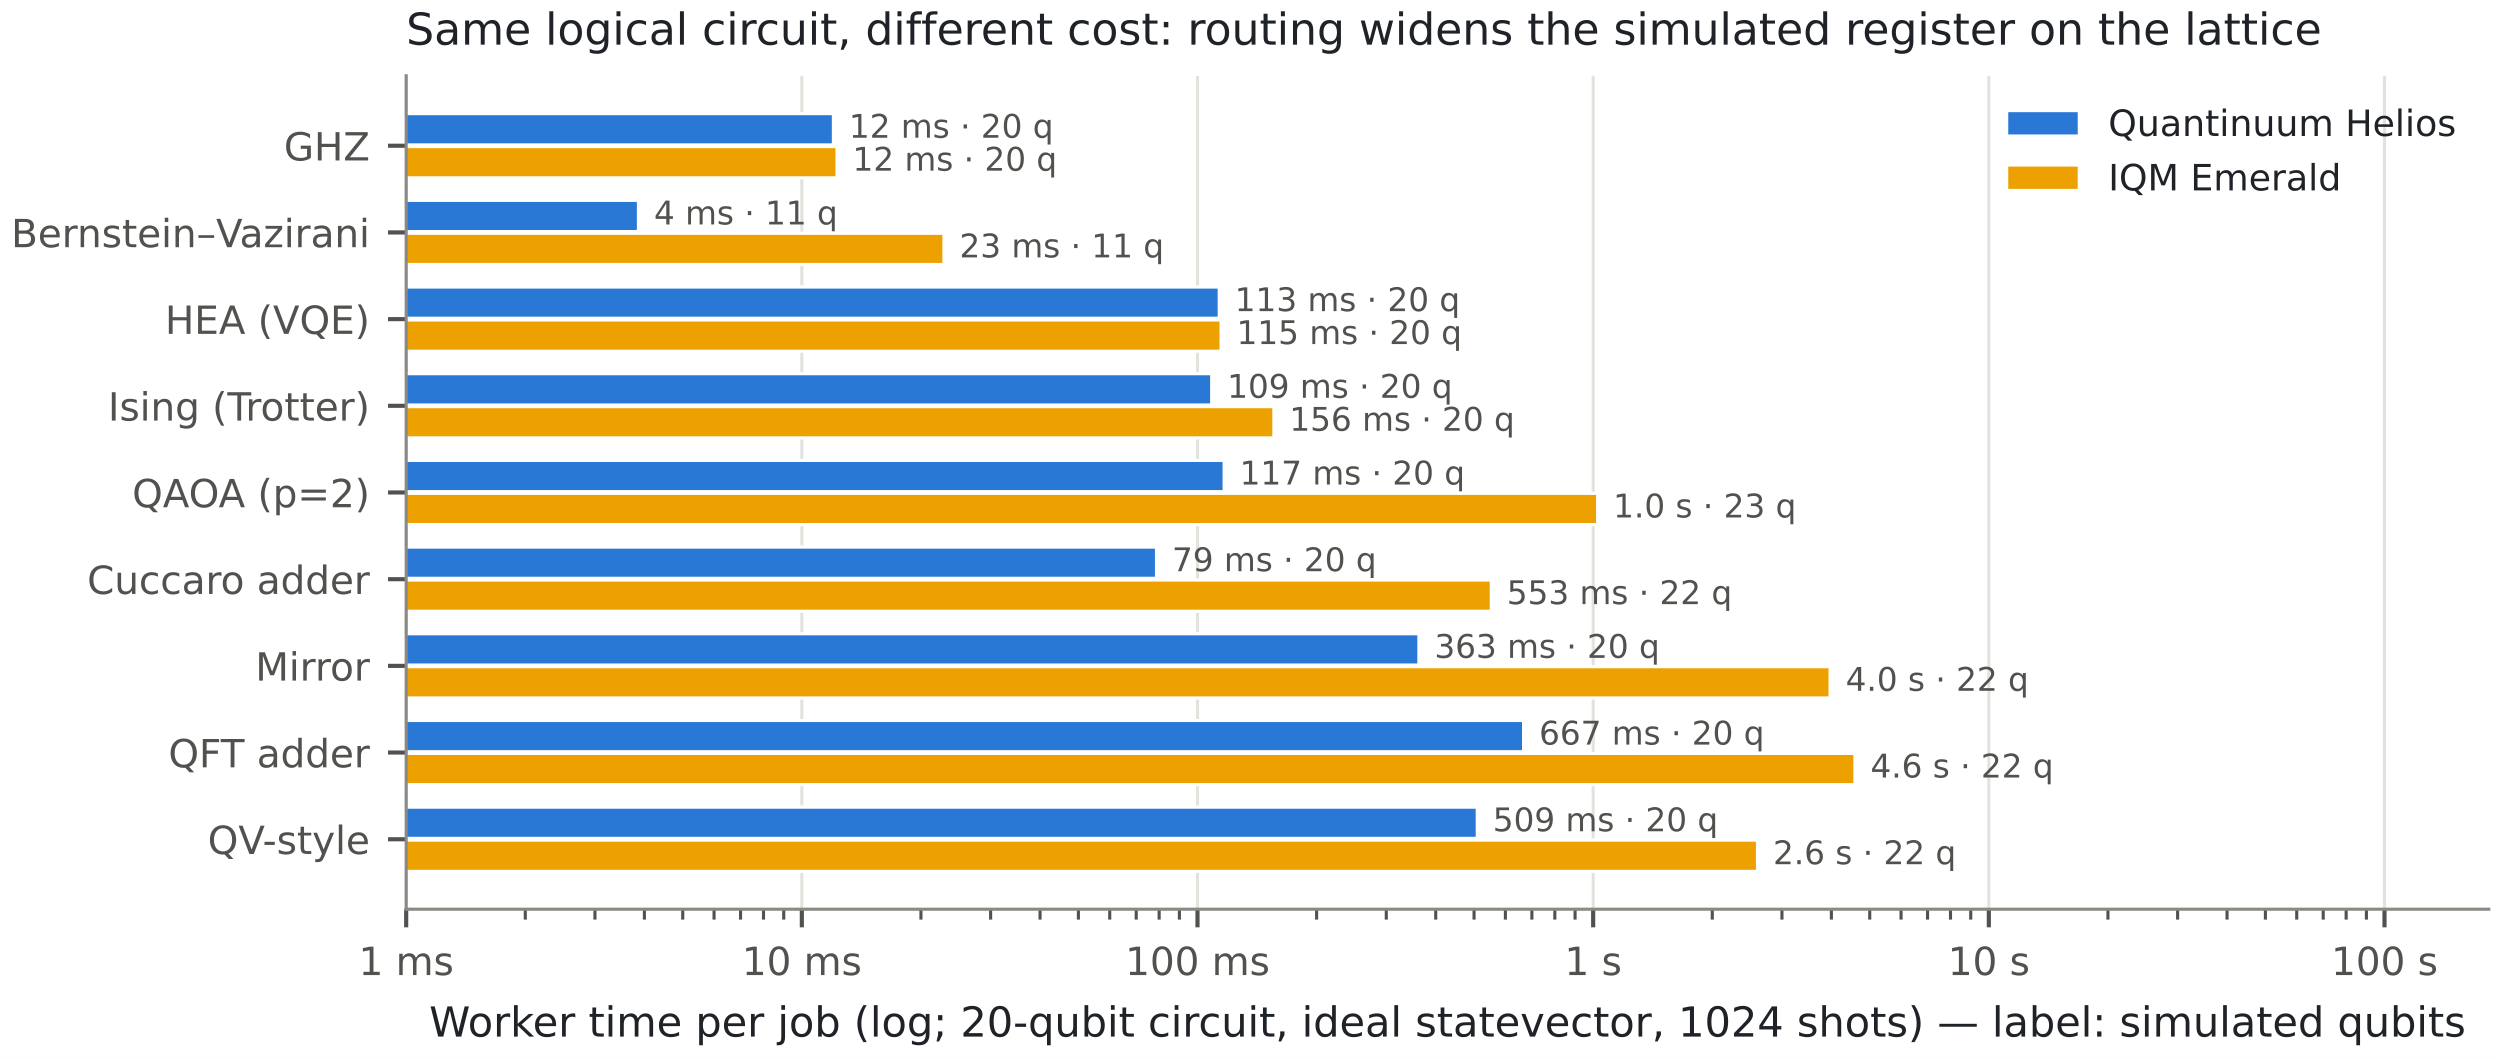
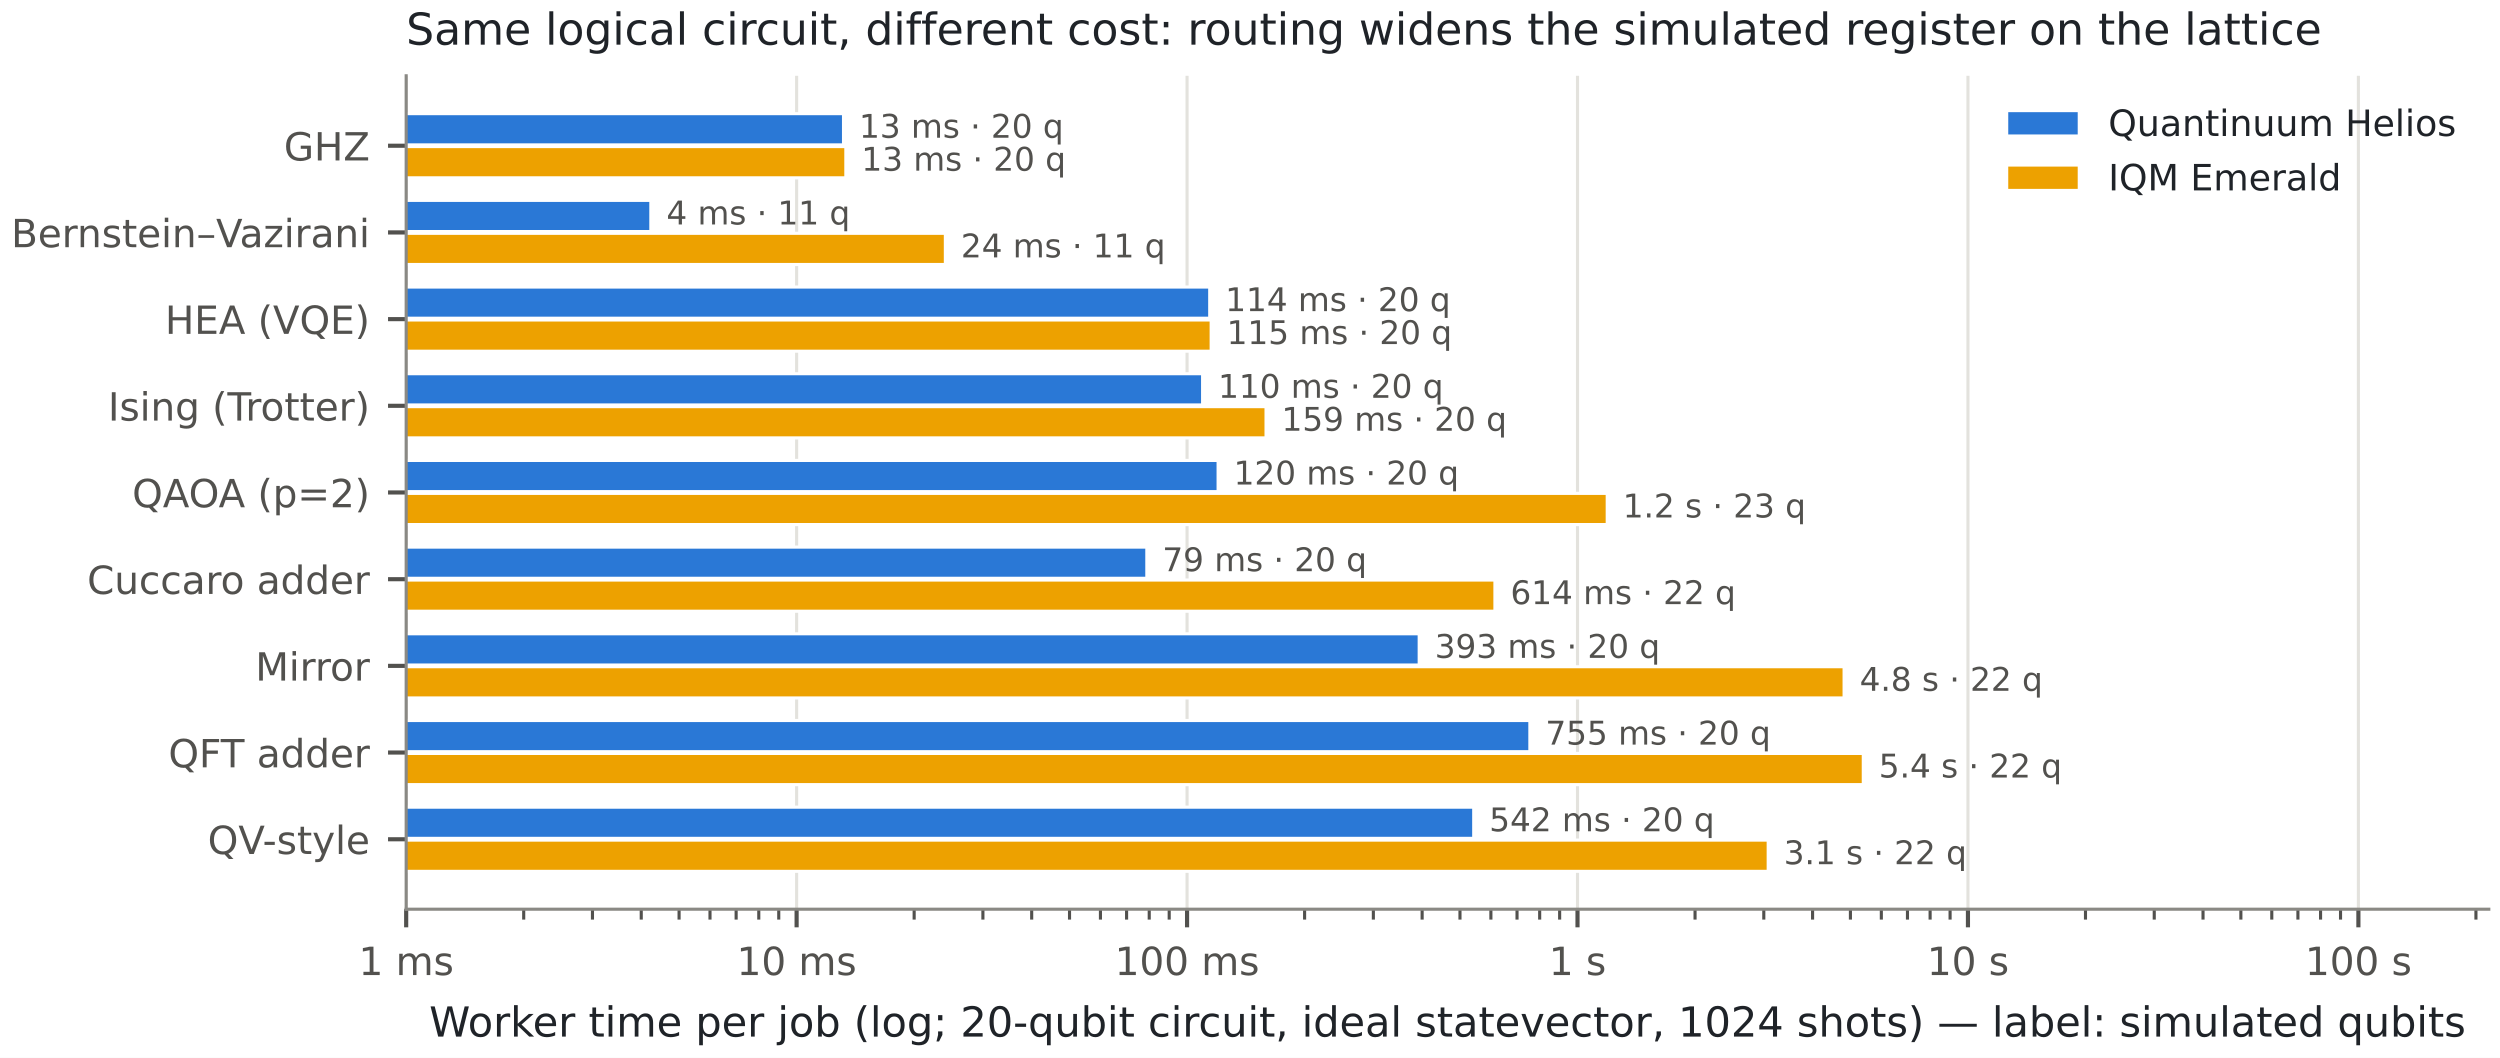
<svg xmlns="http://www.w3.org/2000/svg" xmlns:xlink="http://www.w3.org/1999/xlink" width="482.275pt" height="204.055pt" viewBox="0 0 482.275 204.055" version="1.1">
  <defs>
    <style type="text/css">*{stroke-linejoin: round; stroke-linecap: butt}</style>
  </defs>
  <g id="figure_1">
    <g id="patch_1">
      <path d="M 0 204.055  L 482.275 204.055  L 482.275 0  L 0 0  z " style="fill: #ffffff" />
    </g>
    <g id="axes_1">
      <g id="patch_2">
        <path d="M 78.355 175.395  L 480.115 175.395  L 480.115 14.619  L 78.355 14.619  z " style="fill: #ffffff" />
      </g>
      <g id="matplotlib.axis_1">
        <g id="xtick_1">
          <g id="line2d_1">
-             <path d="M 78.355 175.395  L 78.355 14.619  " clip-path="url(#pfda381f2ce)" style="fill: none; stroke: #e3e2dd; stroke-width: 0.6; stroke-linecap: round" />
+             <path d="M 78.355 175.395  L 78.355 14.619  " clip-path="url(#p499d22be76)" style="fill: none; stroke: #e3e2dd; stroke-width: 0.6; stroke-linecap: round" />
          </g>
          <g id="line2d_2">
            <defs>
-               <path id="m9a0a1dbe94" d="M 0 0  L 0 3.5  " style="stroke: #52514e; stroke-width: 0.8" />
+               <path id="mc4ede51c81" d="M 0 0  L 0 3.5  " style="stroke: #52514e; stroke-width: 0.8" />
            </defs>
            <g>
-               <use xlink:href="#m9a0a1dbe94" x="78.355" y="175.395" style="fill: #52514e; stroke: #52514e; stroke-width: 0.8" />
+               <use xlink:href="#mc4ede51c81" x="78.355" y="175.395" style="fill: #52514e; stroke: #52514e; stroke-width: 0.8" />
            </g>
          </g>
          <g id="text_1">
            <text style="font-size: 7.5px; font-family: 'DejaVu Sans'; text-anchor: middle; fill: #52514e" x="78.355" y="188.093" transform="rotate(-0 78.35453 188.0929)">1 ms</text>
          </g>
        </g>
        <g id="xtick_2">
          <g id="line2d_3">
-             <path d="M 154.682 175.395  L 154.682 14.619  " clip-path="url(#pfda381f2ce)" style="fill: none; stroke: #e3e2dd; stroke-width: 0.6; stroke-linecap: round" />
+             <path d="M 153.675 175.395  L 153.675 14.619  " clip-path="url(#p499d22be76)" style="fill: none; stroke: #e3e2dd; stroke-width: 0.6; stroke-linecap: round" />
          </g>
          <g id="line2d_4">
            <g>
-               <use xlink:href="#m9a0a1dbe94" x="154.682" y="175.395" style="fill: #52514e; stroke: #52514e; stroke-width: 0.8" />
+               <use xlink:href="#mc4ede51c81" x="153.675" y="175.395" style="fill: #52514e; stroke: #52514e; stroke-width: 0.8" />
            </g>
          </g>
          <g id="text_2">
-             <text style="font-size: 7.5px; font-family: 'DejaVu Sans'; text-anchor: middle; fill: #52514e" x="154.682" y="188.093" transform="rotate(-0 154.6825 188.0929)">10 ms</text>
+             <text style="font-size: 7.5px; font-family: 'DejaVu Sans'; text-anchor: middle; fill: #52514e" x="153.675" y="188.093" transform="rotate(-0 153.6753 188.0929)">10 ms</text>
          </g>
        </g>
        <g id="xtick_3">
          <g id="line2d_5">
-             <path d="M 231.01 175.395  L 231.01 14.619  " clip-path="url(#pfda381f2ce)" style="fill: none; stroke: #e3e2dd; stroke-width: 0.6; stroke-linecap: round" />
+             <path d="M 228.996 175.395  L 228.996 14.619  " clip-path="url(#p499d22be76)" style="fill: none; stroke: #e3e2dd; stroke-width: 0.6; stroke-linecap: round" />
          </g>
          <g id="line2d_6">
            <g>
-               <use xlink:href="#m9a0a1dbe94" x="231.01" y="175.395" style="fill: #52514e; stroke: #52514e; stroke-width: 0.8" />
+               <use xlink:href="#mc4ede51c81" x="228.996" y="175.395" style="fill: #52514e; stroke: #52514e; stroke-width: 0.8" />
            </g>
          </g>
          <g id="text_3">
-             <text style="font-size: 7.5px; font-family: 'DejaVu Sans'; text-anchor: middle; fill: #52514e" x="231.01" y="188.093" transform="rotate(-0 231.0104 188.0929)">100 ms</text>
+             <text style="font-size: 7.5px; font-family: 'DejaVu Sans'; text-anchor: middle; fill: #52514e" x="228.996" y="188.093" transform="rotate(-0 228.9961 188.0929)">100 ms</text>
          </g>
        </g>
        <g id="xtick_4">
          <g id="line2d_7">
-             <path d="M 307.338 175.395  L 307.338 14.619  " clip-path="url(#pfda381f2ce)" style="fill: none; stroke: #e3e2dd; stroke-width: 0.6; stroke-linecap: round" />
+             <path d="M 304.317 175.395  L 304.317 14.619  " clip-path="url(#p499d22be76)" style="fill: none; stroke: #e3e2dd; stroke-width: 0.6; stroke-linecap: round" />
          </g>
          <g id="line2d_8">
            <g>
-               <use xlink:href="#m9a0a1dbe94" x="307.338" y="175.395" style="fill: #52514e; stroke: #52514e; stroke-width: 0.8" />
+               <use xlink:href="#mc4ede51c81" x="304.317" y="175.395" style="fill: #52514e; stroke: #52514e; stroke-width: 0.8" />
            </g>
          </g>
          <g id="text_4">
-             <text style="font-size: 7.5px; font-family: 'DejaVu Sans'; text-anchor: middle; fill: #52514e" x="307.338" y="188.093" transform="rotate(-0 307.3384 188.0929)">1 s</text>
+             <text style="font-size: 7.5px; font-family: 'DejaVu Sans'; text-anchor: middle; fill: #52514e" x="304.317" y="188.093" transform="rotate(-0 304.3169 188.0929)">1 s</text>
          </g>
        </g>
        <g id="xtick_5">
          <g id="line2d_9">
-             <path d="M 383.666 175.395  L 383.666 14.619  " clip-path="url(#pfda381f2ce)" style="fill: none; stroke: #e3e2dd; stroke-width: 0.6; stroke-linecap: round" />
+             <path d="M 379.638 175.395  L 379.638 14.619  " clip-path="url(#p499d22be76)" style="fill: none; stroke: #e3e2dd; stroke-width: 0.6; stroke-linecap: round" />
          </g>
          <g id="line2d_10">
            <g>
-               <use xlink:href="#m9a0a1dbe94" x="383.666" y="175.395" style="fill: #52514e; stroke: #52514e; stroke-width: 0.8" />
+               <use xlink:href="#mc4ede51c81" x="379.638" y="175.395" style="fill: #52514e; stroke: #52514e; stroke-width: 0.8" />
            </g>
          </g>
          <g id="text_5">
-             <text style="font-size: 7.5px; font-family: 'DejaVu Sans'; text-anchor: middle; fill: #52514e" x="383.666" y="188.093" transform="rotate(-0 383.6663 188.0929)">10 s</text>
+             <text style="font-size: 7.5px; font-family: 'DejaVu Sans'; text-anchor: middle; fill: #52514e" x="379.638" y="188.093" transform="rotate(-0 379.6376 188.0929)">10 s</text>
          </g>
        </g>
        <g id="xtick_6">
          <g id="line2d_11">
-             <path d="M 459.994 175.395  L 459.994 14.619  " clip-path="url(#pfda381f2ce)" style="fill: none; stroke: #e3e2dd; stroke-width: 0.6; stroke-linecap: round" />
+             <path d="M 454.958 175.395  L 454.958 14.619  " clip-path="url(#p499d22be76)" style="fill: none; stroke: #e3e2dd; stroke-width: 0.6; stroke-linecap: round" />
          </g>
          <g id="line2d_12">
            <g>
-               <use xlink:href="#m9a0a1dbe94" x="459.994" y="175.395" style="fill: #52514e; stroke: #52514e; stroke-width: 0.8" />
+               <use xlink:href="#mc4ede51c81" x="454.958" y="175.395" style="fill: #52514e; stroke: #52514e; stroke-width: 0.8" />
            </g>
          </g>
          <g id="text_6">
-             <text style="font-size: 7.5px; font-family: 'DejaVu Sans'; text-anchor: middle; fill: #52514e" x="459.994" y="188.093" transform="rotate(-0 459.9943 188.0929)">100 s</text>
+             <text style="font-size: 7.5px; font-family: 'DejaVu Sans'; text-anchor: middle; fill: #52514e" x="454.958" y="188.093" transform="rotate(-0 454.9584 188.0929)">100 s</text>
          </g>
        </g>
        <g id="xtick_7">
          <g id="line2d_13">
            <defs>
-               <path id="m897e275e4a" d="M 0 0  L 0 2  " style="stroke: #52514e; stroke-width: 0.6" />
+               <path id="m6c7f37ac41" d="M 0 0  L 0 2  " style="stroke: #52514e; stroke-width: 0.6" />
            </defs>
            <g>
-               <use xlink:href="#m897e275e4a" x="101.332" y="175.395" style="fill: #52514e; stroke: #52514e; stroke-width: 0.6" />
+               <use xlink:href="#m6c7f37ac41" x="101.028" y="175.395" style="fill: #52514e; stroke: #52514e; stroke-width: 0.6" />
            </g>
          </g>
        </g>
        <g id="xtick_8">
          <g id="line2d_14">
            <g>
-               <use xlink:href="#m897e275e4a" x="114.772" y="175.395" style="fill: #52514e; stroke: #52514e; stroke-width: 0.6" />
+               <use xlink:href="#m6c7f37ac41" x="114.292" y="175.395" style="fill: #52514e; stroke: #52514e; stroke-width: 0.6" />
            </g>
          </g>
        </g>
        <g id="xtick_9">
          <g id="line2d_15">
            <g>
-               <use xlink:href="#m897e275e4a" x="124.309" y="175.395" style="fill: #52514e; stroke: #52514e; stroke-width: 0.6" />
+               <use xlink:href="#m6c7f37ac41" x="123.702" y="175.395" style="fill: #52514e; stroke: #52514e; stroke-width: 0.6" />
            </g>
          </g>
        </g>
        <g id="xtick_10">
          <g id="line2d_16">
            <g>
-               <use xlink:href="#m897e275e4a" x="131.705" y="175.395" style="fill: #52514e; stroke: #52514e; stroke-width: 0.6" />
+               <use xlink:href="#m6c7f37ac41" x="131.001" y="175.395" style="fill: #52514e; stroke: #52514e; stroke-width: 0.6" />
            </g>
          </g>
        </g>
        <g id="xtick_11">
          <g id="line2d_17">
            <g>
-               <use xlink:href="#m897e275e4a" x="137.749" y="175.395" style="fill: #52514e; stroke: #52514e; stroke-width: 0.6" />
+               <use xlink:href="#m6c7f37ac41" x="136.965" y="175.395" style="fill: #52514e; stroke: #52514e; stroke-width: 0.6" />
            </g>
          </g>
        </g>
        <g id="xtick_12">
          <g id="line2d_18">
            <g>
-               <use xlink:href="#m897e275e4a" x="142.859" y="175.395" style="fill: #52514e; stroke: #52514e; stroke-width: 0.6" />
+               <use xlink:href="#m6c7f37ac41" x="142.008" y="175.395" style="fill: #52514e; stroke: #52514e; stroke-width: 0.6" />
            </g>
          </g>
        </g>
        <g id="xtick_13">
          <g id="line2d_19">
            <g>
-               <use xlink:href="#m897e275e4a" x="147.286" y="175.395" style="fill: #52514e; stroke: #52514e; stroke-width: 0.6" />
+               <use xlink:href="#m6c7f37ac41" x="146.376" y="175.395" style="fill: #52514e; stroke: #52514e; stroke-width: 0.6" />
            </g>
          </g>
        </g>
        <g id="xtick_14">
          <g id="line2d_20">
            <g>
-               <use xlink:href="#m897e275e4a" x="151.19" y="175.395" style="fill: #52514e; stroke: #52514e; stroke-width: 0.6" />
+               <use xlink:href="#m6c7f37ac41" x="150.229" y="175.395" style="fill: #52514e; stroke: #52514e; stroke-width: 0.6" />
            </g>
          </g>
        </g>
        <g id="xtick_15">
          <g id="line2d_21">
            <g>
-               <use xlink:href="#m897e275e4a" x="177.659" y="175.395" style="fill: #52514e; stroke: #52514e; stroke-width: 0.6" />
+               <use xlink:href="#m6c7f37ac41" x="176.349" y="175.395" style="fill: #52514e; stroke: #52514e; stroke-width: 0.6" />
            </g>
          </g>
        </g>
        <g id="xtick_16">
          <g id="line2d_22">
            <g>
-               <use xlink:href="#m897e275e4a" x="191.1" y="175.395" style="fill: #52514e; stroke: #52514e; stroke-width: 0.6" />
+               <use xlink:href="#m6c7f37ac41" x="189.612" y="175.395" style="fill: #52514e; stroke: #52514e; stroke-width: 0.6" />
            </g>
          </g>
        </g>
        <g id="xtick_17">
          <g id="line2d_23">
            <g>
-               <use xlink:href="#m897e275e4a" x="200.636" y="175.395" style="fill: #52514e; stroke: #52514e; stroke-width: 0.6" />
+               <use xlink:href="#m6c7f37ac41" x="199.023" y="175.395" style="fill: #52514e; stroke: #52514e; stroke-width: 0.6" />
            </g>
          </g>
        </g>
        <g id="xtick_18">
          <g id="line2d_24">
            <g>
-               <use xlink:href="#m897e275e4a" x="208.033" y="175.395" style="fill: #52514e; stroke: #52514e; stroke-width: 0.6" />
+               <use xlink:href="#m6c7f37ac41" x="206.322" y="175.395" style="fill: #52514e; stroke: #52514e; stroke-width: 0.6" />
            </g>
          </g>
        </g>
        <g id="xtick_19">
          <g id="line2d_25">
            <g>
-               <use xlink:href="#m897e275e4a" x="214.077" y="175.395" style="fill: #52514e; stroke: #52514e; stroke-width: 0.6" />
+               <use xlink:href="#m6c7f37ac41" x="212.286" y="175.395" style="fill: #52514e; stroke: #52514e; stroke-width: 0.6" />
            </g>
          </g>
        </g>
        <g id="xtick_20">
          <g id="line2d_26">
            <g>
-               <use xlink:href="#m897e275e4a" x="219.187" y="175.395" style="fill: #52514e; stroke: #52514e; stroke-width: 0.6" />
+               <use xlink:href="#m6c7f37ac41" x="217.329" y="175.395" style="fill: #52514e; stroke: #52514e; stroke-width: 0.6" />
            </g>
          </g>
        </g>
        <g id="xtick_21">
          <g id="line2d_27">
            <g>
-               <use xlink:href="#m897e275e4a" x="223.613" y="175.395" style="fill: #52514e; stroke: #52514e; stroke-width: 0.6" />
+               <use xlink:href="#m6c7f37ac41" x="221.697" y="175.395" style="fill: #52514e; stroke: #52514e; stroke-width: 0.6" />
            </g>
          </g>
        </g>
        <g id="xtick_22">
          <g id="line2d_28">
            <g>
-               <use xlink:href="#m897e275e4a" x="227.518" y="175.395" style="fill: #52514e; stroke: #52514e; stroke-width: 0.6" />
+               <use xlink:href="#m6c7f37ac41" x="225.55" y="175.395" style="fill: #52514e; stroke: #52514e; stroke-width: 0.6" />
            </g>
          </g>
        </g>
        <g id="xtick_23">
          <g id="line2d_29">
            <g>
-               <use xlink:href="#m897e275e4a" x="253.987" y="175.395" style="fill: #52514e; stroke: #52514e; stroke-width: 0.6" />
+               <use xlink:href="#m6c7f37ac41" x="251.67" y="175.395" style="fill: #52514e; stroke: #52514e; stroke-width: 0.6" />
            </g>
          </g>
        </g>
        <g id="xtick_24">
          <g id="line2d_30">
            <g>
-               <use xlink:href="#m897e275e4a" x="267.428" y="175.395" style="fill: #52514e; stroke: #52514e; stroke-width: 0.6" />
+               <use xlink:href="#m6c7f37ac41" x="264.933" y="175.395" style="fill: #52514e; stroke: #52514e; stroke-width: 0.6" />
            </g>
          </g>
        </g>
        <g id="xtick_25">
          <g id="line2d_31">
            <g>
-               <use xlink:href="#m897e275e4a" x="276.964" y="175.395" style="fill: #52514e; stroke: #52514e; stroke-width: 0.6" />
+               <use xlink:href="#m6c7f37ac41" x="274.344" y="175.395" style="fill: #52514e; stroke: #52514e; stroke-width: 0.6" />
            </g>
          </g>
        </g>
        <g id="xtick_26">
          <g id="line2d_32">
            <g>
-               <use xlink:href="#m897e275e4a" x="284.361" y="175.395" style="fill: #52514e; stroke: #52514e; stroke-width: 0.6" />
+               <use xlink:href="#m6c7f37ac41" x="281.643" y="175.395" style="fill: #52514e; stroke: #52514e; stroke-width: 0.6" />
            </g>
          </g>
        </g>
        <g id="xtick_27">
          <g id="line2d_33">
            <g>
-               <use xlink:href="#m897e275e4a" x="290.405" y="175.395" style="fill: #52514e; stroke: #52514e; stroke-width: 0.6" />
+               <use xlink:href="#m6c7f37ac41" x="287.607" y="175.395" style="fill: #52514e; stroke: #52514e; stroke-width: 0.6" />
            </g>
          </g>
        </g>
        <g id="xtick_28">
          <g id="line2d_34">
            <g>
-               <use xlink:href="#m897e275e4a" x="295.515" y="175.395" style="fill: #52514e; stroke: #52514e; stroke-width: 0.6" />
+               <use xlink:href="#m6c7f37ac41" x="292.65" y="175.395" style="fill: #52514e; stroke: #52514e; stroke-width: 0.6" />
            </g>
          </g>
        </g>
        <g id="xtick_29">
          <g id="line2d_35">
            <g>
-               <use xlink:href="#m897e275e4a" x="299.941" y="175.395" style="fill: #52514e; stroke: #52514e; stroke-width: 0.6" />
+               <use xlink:href="#m6c7f37ac41" x="297.018" y="175.395" style="fill: #52514e; stroke: #52514e; stroke-width: 0.6" />
            </g>
          </g>
        </g>
        <g id="xtick_30">
          <g id="line2d_36">
            <g>
-               <use xlink:href="#m897e275e4a" x="303.846" y="175.395" style="fill: #52514e; stroke: #52514e; stroke-width: 0.6" />
+               <use xlink:href="#m6c7f37ac41" x="300.87" y="175.395" style="fill: #52514e; stroke: #52514e; stroke-width: 0.6" />
            </g>
          </g>
        </g>
        <g id="xtick_31">
          <g id="line2d_37">
            <g>
-               <use xlink:href="#m897e275e4a" x="330.315" y="175.395" style="fill: #52514e; stroke: #52514e; stroke-width: 0.6" />
+               <use xlink:href="#m6c7f37ac41" x="326.991" y="175.395" style="fill: #52514e; stroke: #52514e; stroke-width: 0.6" />
            </g>
          </g>
        </g>
        <g id="xtick_32">
          <g id="line2d_38">
            <g>
-               <use xlink:href="#m897e275e4a" x="343.756" y="175.395" style="fill: #52514e; stroke: #52514e; stroke-width: 0.6" />
+               <use xlink:href="#m6c7f37ac41" x="340.254" y="175.395" style="fill: #52514e; stroke: #52514e; stroke-width: 0.6" />
            </g>
          </g>
        </g>
        <g id="xtick_33">
          <g id="line2d_39">
            <g>
-               <use xlink:href="#m897e275e4a" x="353.292" y="175.395" style="fill: #52514e; stroke: #52514e; stroke-width: 0.6" />
+               <use xlink:href="#m6c7f37ac41" x="349.664" y="175.395" style="fill: #52514e; stroke: #52514e; stroke-width: 0.6" />
            </g>
          </g>
        </g>
        <g id="xtick_34">
          <g id="line2d_40">
            <g>
-               <use xlink:href="#m897e275e4a" x="360.689" y="175.395" style="fill: #52514e; stroke: #52514e; stroke-width: 0.6" />
+               <use xlink:href="#m6c7f37ac41" x="356.964" y="175.395" style="fill: #52514e; stroke: #52514e; stroke-width: 0.6" />
            </g>
          </g>
        </g>
        <g id="xtick_35">
          <g id="line2d_41">
            <g>
-               <use xlink:href="#m897e275e4a" x="366.733" y="175.395" style="fill: #52514e; stroke: #52514e; stroke-width: 0.6" />
+               <use xlink:href="#m6c7f37ac41" x="362.928" y="175.395" style="fill: #52514e; stroke: #52514e; stroke-width: 0.6" />
            </g>
          </g>
        </g>
        <g id="xtick_36">
          <g id="line2d_42">
            <g>
-               <use xlink:href="#m897e275e4a" x="371.843" y="175.395" style="fill: #52514e; stroke: #52514e; stroke-width: 0.6" />
+               <use xlink:href="#m6c7f37ac41" x="367.97" y="175.395" style="fill: #52514e; stroke: #52514e; stroke-width: 0.6" />
            </g>
          </g>
        </g>
        <g id="xtick_37">
          <g id="line2d_43">
            <g>
-               <use xlink:href="#m897e275e4a" x="376.269" y="175.395" style="fill: #52514e; stroke: #52514e; stroke-width: 0.6" />
+               <use xlink:href="#m6c7f37ac41" x="372.338" y="175.395" style="fill: #52514e; stroke: #52514e; stroke-width: 0.6" />
            </g>
          </g>
        </g>
        <g id="xtick_38">
          <g id="line2d_44">
            <g>
-               <use xlink:href="#m897e275e4a" x="380.174" y="175.395" style="fill: #52514e; stroke: #52514e; stroke-width: 0.6" />
+               <use xlink:href="#m6c7f37ac41" x="376.191" y="175.395" style="fill: #52514e; stroke: #52514e; stroke-width: 0.6" />
            </g>
          </g>
        </g>
        <g id="xtick_39">
          <g id="line2d_45">
            <g>
-               <use xlink:href="#m897e275e4a" x="406.643" y="175.395" style="fill: #52514e; stroke: #52514e; stroke-width: 0.6" />
+               <use xlink:href="#m6c7f37ac41" x="402.311" y="175.395" style="fill: #52514e; stroke: #52514e; stroke-width: 0.6" />
            </g>
          </g>
        </g>
        <g id="xtick_40">
          <g id="line2d_46">
            <g>
-               <use xlink:href="#m897e275e4a" x="420.084" y="175.395" style="fill: #52514e; stroke: #52514e; stroke-width: 0.6" />
+               <use xlink:href="#m6c7f37ac41" x="415.575" y="175.395" style="fill: #52514e; stroke: #52514e; stroke-width: 0.6" />
            </g>
          </g>
        </g>
        <g id="xtick_41">
          <g id="line2d_47">
            <g>
-               <use xlink:href="#m897e275e4a" x="429.62" y="175.395" style="fill: #52514e; stroke: #52514e; stroke-width: 0.6" />
+               <use xlink:href="#m6c7f37ac41" x="424.985" y="175.395" style="fill: #52514e; stroke: #52514e; stroke-width: 0.6" />
            </g>
          </g>
        </g>
        <g id="xtick_42">
          <g id="line2d_48">
            <g>
-               <use xlink:href="#m897e275e4a" x="437.017" y="175.395" style="fill: #52514e; stroke: #52514e; stroke-width: 0.6" />
+               <use xlink:href="#m6c7f37ac41" x="432.285" y="175.395" style="fill: #52514e; stroke: #52514e; stroke-width: 0.6" />
            </g>
          </g>
        </g>
        <g id="xtick_43">
          <g id="line2d_49">
            <g>
-               <use xlink:href="#m897e275e4a" x="443.061" y="175.395" style="fill: #52514e; stroke: #52514e; stroke-width: 0.6" />
+               <use xlink:href="#m6c7f37ac41" x="438.249" y="175.395" style="fill: #52514e; stroke: #52514e; stroke-width: 0.6" />
            </g>
          </g>
        </g>
        <g id="xtick_44">
          <g id="line2d_50">
            <g>
-               <use xlink:href="#m897e275e4a" x="448.171" y="175.395" style="fill: #52514e; stroke: #52514e; stroke-width: 0.6" />
+               <use xlink:href="#m6c7f37ac41" x="443.291" y="175.395" style="fill: #52514e; stroke: #52514e; stroke-width: 0.6" />
            </g>
          </g>
        </g>
        <g id="xtick_45">
          <g id="line2d_51">
            <g>
-               <use xlink:href="#m897e275e4a" x="452.597" y="175.395" style="fill: #52514e; stroke: #52514e; stroke-width: 0.6" />
+               <use xlink:href="#m6c7f37ac41" x="447.659" y="175.395" style="fill: #52514e; stroke: #52514e; stroke-width: 0.6" />
            </g>
          </g>
        </g>
        <g id="xtick_46">
          <g id="line2d_52">
            <g>
-               <use xlink:href="#m897e275e4a" x="456.502" y="175.395" style="fill: #52514e; stroke: #52514e; stroke-width: 0.6" />
+               <use xlink:href="#m6c7f37ac41" x="451.512" y="175.395" style="fill: #52514e; stroke: #52514e; stroke-width: 0.6" />
+             </g>
+           </g>
+         </g>
+         <g id="xtick_47">
+           <g id="line2d_53">
+             <g>
+               <use xlink:href="#m6c7f37ac41" x="477.632" y="175.395" style="fill: #52514e; stroke: #52514e; stroke-width: 0.6" />
            </g>
          </g>
        </g>
        <g id="text_7">
          <text style="font-size: 8px; font-family: 'DejaVu Sans'; text-anchor: middle; fill: #1f2328" x="279.235" y="199.973" transform="rotate(-0 279.2345 199.9734)">Worker time per job (log; 20-qubit circuit, ideal statevector, 1024 shots) — label: simulated qubits</text>
        </g>
      </g>
      <g id="matplotlib.axis_2">
        <g id="ytick_1">
-           <g id="line2d_53">
+           <g id="line2d_54">
            <defs>
-               <path id="m61bd784430" d="M 0 0  L -3.5 0  " style="stroke: #52514e; stroke-width: 0.8" />
+               <path id="mc17f1a2a1b" d="M 0 0  L -3.5 0  " style="stroke: #52514e; stroke-width: 0.8" />
            </defs>
            <g>
-               <use xlink:href="#m61bd784430" x="78.355" y="28.114" style="fill: #52514e; stroke: #52514e; stroke-width: 0.8" />
+               <use xlink:href="#mc17f1a2a1b" x="78.355" y="28.114" style="fill: #52514e; stroke: #52514e; stroke-width: 0.8" />
            </g>
          </g>
          <g id="text_8">
            <text style="font-size: 7.5px; font-family: 'DejaVu Sans'; text-anchor: end; fill: #52514e" x="71.355" y="30.963" transform="rotate(-0 71.35453 30.96334)">GHZ</text>
          </g>
        </g>
        <g id="ytick_2">
-           <g id="line2d_54">
-             <g>
-               <use xlink:href="#m61bd784430" x="78.355" y="44.837" style="fill: #52514e; stroke: #52514e; stroke-width: 0.8" />
+           <g id="line2d_55">
+             <g>
+               <use xlink:href="#mc17f1a2a1b" x="78.355" y="44.837" style="fill: #52514e; stroke: #52514e; stroke-width: 0.8" />
            </g>
          </g>
          <g id="text_9">
            <text style="font-size: 7.5px; font-family: 'DejaVu Sans'; text-anchor: end; fill: #52514e" x="71.355" y="47.687" transform="rotate(-0 71.35453 47.68675)">Bernstein–Vazirani</text>
          </g>
        </g>
        <g id="ytick_3">
-           <g id="line2d_55">
-             <g>
-               <use xlink:href="#m61bd784430" x="78.355" y="61.56" style="fill: #52514e; stroke: #52514e; stroke-width: 0.8" />
+           <g id="line2d_56">
+             <g>
+               <use xlink:href="#mc17f1a2a1b" x="78.355" y="61.56" style="fill: #52514e; stroke: #52514e; stroke-width: 0.8" />
            </g>
          </g>
          <g id="text_10">
            <text style="font-size: 7.5px; font-family: 'DejaVu Sans'; text-anchor: end; fill: #52514e" x="71.355" y="64.41" transform="rotate(-0 71.35453 64.40957)">HEA (VQE)</text>
          </g>
        </g>
        <g id="ytick_4">
-           <g id="line2d_56">
-             <g>
-               <use xlink:href="#m61bd784430" x="78.355" y="78.284" style="fill: #52514e; stroke: #52514e; stroke-width: 0.8" />
+           <g id="line2d_57">
+             <g>
+               <use xlink:href="#mc17f1a2a1b" x="78.355" y="78.284" style="fill: #52514e; stroke: #52514e; stroke-width: 0.8" />
            </g>
          </g>
          <g id="text_11">
            <text style="font-size: 7.5px; font-family: 'DejaVu Sans'; text-anchor: end; fill: #52514e" x="71.355" y="81.133" transform="rotate(-0 71.35453 81.13297)">Ising (Trotter)</text>
          </g>
        </g>
        <g id="ytick_5">
-           <g id="line2d_57">
-             <g>
-               <use xlink:href="#m61bd784430" x="78.355" y="95.007" style="fill: #52514e; stroke: #52514e; stroke-width: 0.8" />
+           <g id="line2d_58">
+             <g>
+               <use xlink:href="#mc17f1a2a1b" x="78.355" y="95.007" style="fill: #52514e; stroke: #52514e; stroke-width: 0.8" />
            </g>
          </g>
          <g id="text_12">
            <text style="font-size: 7.5px; font-family: 'DejaVu Sans'; text-anchor: end; fill: #52514e" x="71.355" y="97.856" transform="rotate(-0 71.35453 97.85579)">QAOA (p=2)</text>
          </g>
        </g>
        <g id="ytick_6">
-           <g id="line2d_58">
-             <g>
-               <use xlink:href="#m61bd784430" x="78.355" y="111.73" style="fill: #52514e; stroke: #52514e; stroke-width: 0.8" />
+           <g id="line2d_59">
+             <g>
+               <use xlink:href="#mc17f1a2a1b" x="78.355" y="111.73" style="fill: #52514e; stroke: #52514e; stroke-width: 0.8" />
            </g>
          </g>
          <g id="text_13">
            <text style="font-size: 7.5px; font-family: 'DejaVu Sans'; text-anchor: end; fill: #52514e" x="71.355" y="114.579" transform="rotate(-0 71.35453 114.5792)">Cuccaro adder</text>
          </g>
        </g>
        <g id="ytick_7">
-           <g id="line2d_59">
-             <g>
-               <use xlink:href="#m61bd784430" x="78.355" y="128.453" style="fill: #52514e; stroke: #52514e; stroke-width: 0.8" />
+           <g id="line2d_60">
+             <g>
+               <use xlink:href="#mc17f1a2a1b" x="78.355" y="128.453" style="fill: #52514e; stroke: #52514e; stroke-width: 0.8" />
            </g>
          </g>
          <g id="text_14">
            <text style="font-size: 7.5px; font-family: 'DejaVu Sans'; text-anchor: end; fill: #52514e" x="71.355" y="131.302" transform="rotate(-0 71.35453 131.3023)">Mirror</text>
          </g>
        </g>
        <g id="ytick_8">
-           <g id="line2d_60">
-             <g>
-               <use xlink:href="#m61bd784430" x="78.355" y="145.176" style="fill: #52514e; stroke: #52514e; stroke-width: 0.8" />
+           <g id="line2d_61">
+             <g>
+               <use xlink:href="#mc17f1a2a1b" x="78.355" y="145.176" style="fill: #52514e; stroke: #52514e; stroke-width: 0.8" />
            </g>
          </g>
          <g id="text_15">
            <text style="font-size: 7.5px; font-family: 'DejaVu Sans'; text-anchor: end; fill: #52514e" x="71.355" y="148.025" transform="rotate(-0 71.35453 148.0254)">QFT adder</text>
          </g>
        </g>
        <g id="ytick_9">
-           <g id="line2d_61">
-             <g>
-               <use xlink:href="#m61bd784430" x="78.355" y="161.899" style="fill: #52514e; stroke: #52514e; stroke-width: 0.8" />
+           <g id="line2d_62">
+             <g>
+               <use xlink:href="#mc17f1a2a1b" x="78.355" y="161.899" style="fill: #52514e; stroke: #52514e; stroke-width: 0.8" />
            </g>
          </g>
          <g id="text_16">
            <text style="font-size: 7.5px; font-family: 'DejaVu Sans'; text-anchor: end; fill: #52514e" x="71.355" y="164.749" transform="rotate(-0 71.35453 164.7485)">QV-style</text>
          </g>
        </g>
      </g>
      <g id="patch_3">
-         <path d="M -76249.594 27.947  L 160.768 27.947  L 160.768 21.927  L -76249.594 21.927  z " clip-path="url(#pfda381f2ce)" style="fill: #2a78d6; stroke: #ffffff; stroke-width: 0.6; stroke-linejoin: miter" />
+         <path d="M -75242.421 27.947  L 162.723 27.947  L 162.723 21.927  L -75242.421 21.927  z " clip-path="url(#p499d22be76)" style="fill: #2a78d6; stroke: #ffffff; stroke-width: 0.6; stroke-linejoin: miter" />
      </g>
      <g id="patch_4">
-         <path d="M -76249.594 44.67  L 123.157 44.67  L 123.157 38.65  L -76249.594 38.65  z " clip-path="url(#pfda381f2ce)" style="fill: #2a78d6; stroke: #ffffff; stroke-width: 0.6; stroke-linejoin: miter" />
+         <path d="M -75242.421 44.67  L 125.554 44.67  L 125.554 38.65  L -75242.421 38.65  z " clip-path="url(#p499d22be76)" style="fill: #2a78d6; stroke: #ffffff; stroke-width: 0.6; stroke-linejoin: miter" />
      </g>
      <g id="patch_5">
-         <path d="M -76249.594 61.393  L 235.2 61.393  L 235.2 55.373  L -76249.594 55.373  z " clip-path="url(#pfda381f2ce)" style="fill: #2a78d6; stroke: #ffffff; stroke-width: 0.6; stroke-linejoin: miter" />
+         <path d="M -75242.421 61.393  L 233.367 61.393  L 233.367 55.373  L -75242.421 55.373  z " clip-path="url(#p499d22be76)" style="fill: #2a78d6; stroke: #ffffff; stroke-width: 0.6; stroke-linejoin: miter" />
      </g>
      <g id="patch_6">
-         <path d="M -76249.594 78.116  L 233.742 78.116  L 233.742 72.096  L -76249.594 72.096  z " clip-path="url(#pfda381f2ce)" style="fill: #2a78d6; stroke: #ffffff; stroke-width: 0.6; stroke-linejoin: miter" />
+         <path d="M -75242.421 78.116  L 231.994 78.116  L 231.994 72.096  L -75242.421 72.096  z " clip-path="url(#p499d22be76)" style="fill: #2a78d6; stroke: #ffffff; stroke-width: 0.6; stroke-linejoin: miter" />
      </g>
      <g id="patch_7">
-         <path d="M -76249.594 94.839  L 236.146 94.839  L 236.146 88.819  L -76249.594 88.819  z " clip-path="url(#pfda381f2ce)" style="fill: #2a78d6; stroke: #ffffff; stroke-width: 0.6; stroke-linejoin: miter" />
+         <path d="M -75242.421 94.839  L 234.985 94.839  L 234.985 88.819  L -75242.421 88.819  z " clip-path="url(#p499d22be76)" style="fill: #2a78d6; stroke: #ffffff; stroke-width: 0.6; stroke-linejoin: miter" />
      </g>
      <g id="patch_8">
-         <path d="M -76249.594 111.563  L 223.099 111.563  L 223.099 105.542  L -76249.594 105.542  z " clip-path="url(#pfda381f2ce)" style="fill: #2a78d6; stroke: #ffffff; stroke-width: 0.6; stroke-linejoin: miter" />
+         <path d="M -75242.421 111.563  L 221.235 111.563  L 221.235 105.542  L -75242.421 105.542  z " clip-path="url(#p499d22be76)" style="fill: #2a78d6; stroke: #ffffff; stroke-width: 0.6; stroke-linejoin: miter" />
      </g>
      <g id="patch_9">
-         <path d="M -76249.594 128.286  L 273.716 128.286  L 273.716 122.265  L -76249.594 122.265  z " clip-path="url(#pfda381f2ce)" style="fill: #2a78d6; stroke: #ffffff; stroke-width: 0.6; stroke-linejoin: miter" />
+         <path d="M -75242.421 128.286  L 273.776 128.286  L 273.776 122.265  L -75242.421 122.265  z " clip-path="url(#p499d22be76)" style="fill: #2a78d6; stroke: #ffffff; stroke-width: 0.6; stroke-linejoin: miter" />
      </g>
      <g id="patch_10">
-         <path d="M -76249.594 145.009  L 293.911 145.009  L 293.911 138.988  L -76249.594 138.988  z " clip-path="url(#pfda381f2ce)" style="fill: #2a78d6; stroke: #ffffff; stroke-width: 0.6; stroke-linejoin: miter" />
+         <path d="M -75242.421 145.009  L 295.127 145.009  L 295.127 138.988  L -75242.421 138.988  z " clip-path="url(#p499d22be76)" style="fill: #2a78d6; stroke: #ffffff; stroke-width: 0.6; stroke-linejoin: miter" />
      </g>
      <g id="patch_11">
-         <path d="M -76249.594 161.732  L 284.976 161.732  L 284.976 155.712  L -76249.594 155.712  z " clip-path="url(#pfda381f2ce)" style="fill: #2a78d6; stroke: #ffffff; stroke-width: 0.6; stroke-linejoin: miter" />
+         <path d="M -75242.421 161.732  L 284.294 161.732  L 284.294 155.712  L -75242.421 155.712  z " clip-path="url(#p499d22be76)" style="fill: #2a78d6; stroke: #ffffff; stroke-width: 0.6; stroke-linejoin: miter" />
      </g>
      <g id="patch_12">
-         <path d="M -76249.594 34.302  L 161.465 34.302  L 161.465 28.281  L -76249.594 28.281  z " clip-path="url(#pfda381f2ce)" style="fill: #eda100; stroke: #ffffff; stroke-width: 0.6; stroke-linejoin: miter" />
+         <path d="M -75242.421 34.302  L 163.172 34.302  L 163.172 28.281  L -75242.421 28.281  z " clip-path="url(#p499d22be76)" style="fill: #eda100; stroke: #ffffff; stroke-width: 0.6; stroke-linejoin: miter" />
      </g>
      <g id="patch_13">
-         <path d="M -76249.594 51.025  L 182.095 51.025  L 182.095 45.005  L -76249.594 45.005  z " clip-path="url(#pfda381f2ce)" style="fill: #eda100; stroke: #ffffff; stroke-width: 0.6; stroke-linejoin: miter" />
+         <path d="M -75242.421 51.025  L 182.369 51.025  L 182.369 45.005  L -75242.421 45.005  z " clip-path="url(#p499d22be76)" style="fill: #eda100; stroke: #ffffff; stroke-width: 0.6; stroke-linejoin: miter" />
      </g>
      <g id="patch_14">
-         <path d="M -76249.594 67.748  L 235.556 67.748  L 235.556 61.728  L -76249.594 61.728  z " clip-path="url(#pfda381f2ce)" style="fill: #eda100; stroke: #ffffff; stroke-width: 0.6; stroke-linejoin: miter" />
+         <path d="M -75242.421 67.748  L 233.645 67.748  L 233.645 61.728  L -75242.421 61.728  z " clip-path="url(#p499d22be76)" style="fill: #eda100; stroke: #ffffff; stroke-width: 0.6; stroke-linejoin: miter" />
      </g>
      <g id="patch_15">
-         <path d="M -76249.594 84.471  L 245.742 84.471  L 245.742 78.451  L -76249.594 78.451  z " clip-path="url(#pfda381f2ce)" style="fill: #eda100; stroke: #ffffff; stroke-width: 0.6; stroke-linejoin: miter" />
+         <path d="M -75242.421 84.471  L 244.231 84.471  L 244.231 78.451  L -75242.421 78.451  z " clip-path="url(#p499d22be76)" style="fill: #eda100; stroke: #ffffff; stroke-width: 0.6; stroke-linejoin: miter" />
      </g>
      <g id="patch_16">
-         <path d="M -76249.594 101.194  L 308.196 101.194  L 308.196 95.174  L -76249.594 95.174  z " clip-path="url(#pfda381f2ce)" style="fill: #eda100; stroke: #ffffff; stroke-width: 0.6; stroke-linejoin: miter" />
+         <path d="M -75242.421 101.194  L 310.05 101.194  L 310.05 95.174  L -75242.421 95.174  z " clip-path="url(#p499d22be76)" style="fill: #eda100; stroke: #ffffff; stroke-width: 0.6; stroke-linejoin: miter" />
      </g>
      <g id="patch_17">
-         <path d="M -76249.594 117.917  L 287.685 117.917  L 287.685 111.897  L -76249.594 111.897  z " clip-path="url(#pfda381f2ce)" style="fill: #eda100; stroke: #ffffff; stroke-width: 0.6; stroke-linejoin: miter" />
+         <path d="M -75242.421 117.917  L 288.385 117.917  L 288.385 111.897  L -75242.421 111.897  z " clip-path="url(#p499d22be76)" style="fill: #eda100; stroke: #ffffff; stroke-width: 0.6; stroke-linejoin: miter" />
      </g>
      <g id="patch_18">
-         <path d="M -76249.594 134.64  L 353.042 134.64  L 353.042 128.62  L -76249.594 128.62  z " clip-path="url(#pfda381f2ce)" style="fill: #eda100; stroke: #ffffff; stroke-width: 0.6; stroke-linejoin: miter" />
+         <path d="M -75242.421 134.64  L 355.745 134.64  L 355.745 128.62  L -75242.421 128.62  z " clip-path="url(#p499d22be76)" style="fill: #eda100; stroke: #ffffff; stroke-width: 0.6; stroke-linejoin: miter" />
      </g>
      <g id="patch_19">
-         <path d="M -76249.594 151.364  L 357.833 151.364  L 357.833 145.343  L -76249.594 145.343  z " clip-path="url(#pfda381f2ce)" style="fill: #eda100; stroke: #ffffff; stroke-width: 0.6; stroke-linejoin: miter" />
+         <path d="M -75242.421 151.364  L 359.446 151.364  L 359.446 145.343  L -75242.421 145.343  z " clip-path="url(#p499d22be76)" style="fill: #eda100; stroke: #ffffff; stroke-width: 0.6; stroke-linejoin: miter" />
      </g>
      <g id="patch_20">
-         <path d="M -76249.594 168.087  L 339.036 168.087  L 339.036 162.066  L -76249.594 162.066  z " clip-path="url(#pfda381f2ce)" style="fill: #eda100; stroke: #ffffff; stroke-width: 0.6; stroke-linejoin: miter" />
+         <path d="M -75242.421 168.087  L 341.103 168.087  L 341.103 162.066  L -75242.421 162.066  z " clip-path="url(#p499d22be76)" style="fill: #eda100; stroke: #ffffff; stroke-width: 0.6; stroke-linejoin: miter" />
      </g>
      <g id="patch_21">
        <path d="M 78.355 175.395  L 78.355 14.619  " style="fill: none; stroke: #8a8984; stroke-width: 0.6; stroke-linejoin: miter; stroke-linecap: square" />
      </g>
      <g id="patch_22">
        <path d="M 78.355 175.395  L 480.115 175.395  " style="fill: none; stroke: #8a8984; stroke-width: 0.6; stroke-linejoin: miter; stroke-linecap: square" />
      </g>
      <g id="text_17">
-         <text style="font-size: 6.3px; font-family: 'DejaVu Sans'; text-anchor: start; fill: #52514e" x="163.768" y="26.573" transform="rotate(-0 163.7679 26.57335)">12 ms  · 20 q</text>
+         <text style="font-size: 6.3px; font-family: 'DejaVu Sans'; text-anchor: start; fill: #52514e" x="165.723" y="26.573" transform="rotate(-0 165.7228 26.57335)">13 ms  · 20 q</text>
      </g>
      <g id="text_18">
-         <text style="font-size: 6.3px; font-family: 'DejaVu Sans'; text-anchor: start; fill: #52514e" x="126.157" y="43.296" transform="rotate(-0 126.1571 43.29647)">4 ms  · 11 q</text>
+         <text style="font-size: 6.3px; font-family: 'DejaVu Sans'; text-anchor: start; fill: #52514e" x="128.554" y="43.296" transform="rotate(-0 128.554 43.29647)">4 ms  · 11 q</text>
      </g>
      <g id="text_19">
-         <text style="font-size: 6.3px; font-family: 'DejaVu Sans'; text-anchor: start; fill: #52514e" x="238.2" y="60.02" transform="rotate(-0 238.1999 60.01958)">113 ms  · 20 q</text>
+         <text style="font-size: 6.3px; font-family: 'DejaVu Sans'; text-anchor: start; fill: #52514e" x="236.367" y="60.02" transform="rotate(-0 236.367 60.01958)">114 ms  · 20 q</text>
      </g>
      <g id="text_20">
-         <text style="font-size: 6.3px; font-family: 'DejaVu Sans'; text-anchor: start; fill: #52514e" x="236.742" y="76.743" transform="rotate(-0 236.7423 76.74269)">109 ms  · 20 q</text>
+         <text style="font-size: 6.3px; font-family: 'DejaVu Sans'; text-anchor: start; fill: #52514e" x="234.994" y="76.743" transform="rotate(-0 234.9938 76.74269)">110 ms  · 20 q</text>
      </g>
      <g id="text_21">
-         <text style="font-size: 6.3px; font-family: 'DejaVu Sans'; text-anchor: start; fill: #52514e" x="239.146" y="93.466" transform="rotate(-0 239.1456 93.4658)">117 ms  · 20 q</text>
+         <text style="font-size: 6.3px; font-family: 'DejaVu Sans'; text-anchor: start; fill: #52514e" x="237.985" y="93.466" transform="rotate(-0 237.9847 93.4658)">120 ms  · 20 q</text>
      </g>
      <g id="text_22">
-         <text style="font-size: 6.3px; font-family: 'DejaVu Sans'; text-anchor: start; fill: #52514e" x="226.099" y="110.189" transform="rotate(-0 226.0993 110.1889)">79 ms  · 20 q</text>
+         <text style="font-size: 6.3px; font-family: 'DejaVu Sans'; text-anchor: start; fill: #52514e" x="224.235" y="110.189" transform="rotate(-0 224.2354 110.1889)">79 ms  · 20 q</text>
      </g>
      <g id="text_23">
-         <text style="font-size: 6.3px; font-family: 'DejaVu Sans'; text-anchor: start; fill: #52514e" x="276.716" y="126.912" transform="rotate(-0 276.7162 126.912)">363 ms  · 20 q</text>
+         <text style="font-size: 6.3px; font-family: 'DejaVu Sans'; text-anchor: start; fill: #52514e" x="276.776" y="126.912" transform="rotate(-0 276.7758 126.912)">393 ms  · 20 q</text>
      </g>
      <g id="text_24">
-         <text style="font-size: 6.3px; font-family: 'DejaVu Sans'; text-anchor: start; fill: #52514e" x="296.911" y="143.635" transform="rotate(-0 296.9114 143.6351)">667 ms  · 20 q</text>
+         <text style="font-size: 6.3px; font-family: 'DejaVu Sans'; text-anchor: start; fill: #52514e" x="298.127" y="143.635" transform="rotate(-0 298.1265 143.6351)">755 ms  · 20 q</text>
      </g>
      <g id="text_25">
-         <text style="font-size: 6.3px; font-family: 'DejaVu Sans'; text-anchor: start; fill: #52514e" x="287.976" y="160.358" transform="rotate(-0 287.976 160.3583)">509 ms  · 20 q</text>
+         <text style="font-size: 6.3px; font-family: 'DejaVu Sans'; text-anchor: start; fill: #52514e" x="287.294" y="160.358" transform="rotate(-0 287.2941 160.3583)">542 ms  · 20 q</text>
      </g>
      <g id="text_26">
-         <text style="font-size: 6.3px; font-family: 'DejaVu Sans'; text-anchor: start; fill: #52514e" x="164.465" y="32.928" transform="rotate(-0 164.4647 32.92814)">12 ms  · 20 q</text>
+         <text style="font-size: 6.3px; font-family: 'DejaVu Sans'; text-anchor: start; fill: #52514e" x="166.172" y="32.928" transform="rotate(-0 166.1715 32.92814)">13 ms  · 20 q</text>
      </g>
      <g id="text_27">
-         <text style="font-size: 6.3px; font-family: 'DejaVu Sans'; text-anchor: start; fill: #52514e" x="185.095" y="49.651" transform="rotate(-0 185.0946 49.65125)">23 ms  · 11 q</text>
+         <text style="font-size: 6.3px; font-family: 'DejaVu Sans'; text-anchor: start; fill: #52514e" x="185.369" y="49.651" transform="rotate(-0 185.369 49.65125)">24 ms  · 11 q</text>
      </g>
      <g id="text_28">
-         <text style="font-size: 6.3px; font-family: 'DejaVu Sans'; text-anchor: start; fill: #52514e" x="238.556" y="66.374" transform="rotate(-0 238.5565 66.37436)">115 ms  · 20 q</text>
+         <text style="font-size: 6.3px; font-family: 'DejaVu Sans'; text-anchor: start; fill: #52514e" x="236.645" y="66.374" transform="rotate(-0 236.6451 66.37436)">115 ms  · 20 q</text>
      </g>
      <g id="text_29">
-         <text style="font-size: 6.3px; font-family: 'DejaVu Sans'; text-anchor: start; fill: #52514e" x="248.742" y="83.097" transform="rotate(-0 248.7421 83.09747)">156 ms  · 20 q</text>
+         <text style="font-size: 6.3px; font-family: 'DejaVu Sans'; text-anchor: start; fill: #52514e" x="247.231" y="83.097" transform="rotate(-0 247.2305 83.09747)">159 ms  · 20 q</text>
      </g>
      <g id="text_30">
-         <text style="font-size: 6.3px; font-family: 'DejaVu Sans'; text-anchor: start; fill: #52514e" x="311.196" y="99.821" transform="rotate(-0 311.1959 99.82059)">1.0 s  · 23 q</text>
+         <text style="font-size: 6.3px; font-family: 'DejaVu Sans'; text-anchor: start; fill: #52514e" x="313.05" y="99.821" transform="rotate(-0 313.0498 99.82059)">1.2 s  · 23 q</text>
      </g>
      <g id="text_31">
-         <text style="font-size: 6.3px; font-family: 'DejaVu Sans'; text-anchor: start; fill: #52514e" x="290.685" y="116.544" transform="rotate(-0 290.6851 116.5437)">553 ms  · 22 q</text>
+         <text style="font-size: 6.3px; font-family: 'DejaVu Sans'; text-anchor: start; fill: #52514e" x="291.385" y="116.544" transform="rotate(-0 291.3845 116.5437)">614 ms  · 22 q</text>
      </g>
      <g id="text_32">
-         <text style="font-size: 6.3px; font-family: 'DejaVu Sans'; text-anchor: start; fill: #52514e" x="356.042" y="133.267" transform="rotate(-0 356.0419 133.2668)">4.0 s  · 22 q</text>
+         <text style="font-size: 6.3px; font-family: 'DejaVu Sans'; text-anchor: start; fill: #52514e" x="358.745" y="133.267" transform="rotate(-0 358.7455 133.2668)">4.8 s  · 22 q</text>
      </g>
      <g id="text_33">
-         <text style="font-size: 6.3px; font-family: 'DejaVu Sans'; text-anchor: start; fill: #52514e" x="360.833" y="149.99" transform="rotate(-0 360.8326 149.9899)">4.6 s  · 22 q</text>
+         <text style="font-size: 6.3px; font-family: 'DejaVu Sans'; text-anchor: start; fill: #52514e" x="362.446" y="149.99" transform="rotate(-0 362.4461 149.9899)">5.4 s  · 22 q</text>
      </g>
      <g id="text_34">
-         <text style="font-size: 6.3px; font-family: 'DejaVu Sans'; text-anchor: start; fill: #52514e" x="342.036" y="166.713" transform="rotate(-0 342.0361 166.713)">2.6 s  · 22 q</text>
+         <text style="font-size: 6.3px; font-family: 'DejaVu Sans'; text-anchor: start; fill: #52514e" x="344.103" y="166.713" transform="rotate(-0 344.1033 166.713)">3.1 s  · 22 q</text>
      </g>
      <g id="text_35">
        <text style="font-size: 8.5px; font-family: 'DejaVu Sans'; text-anchor: start; fill: #1f2328" x="78.355" y="8.619" transform="rotate(-0 78.35453 8.618672)">Same logical circuit, different cost: routing widens the simulated register on the lattice</text>
      </g>
      <g id="legend_1">
        <g id="patch_23">
          <path d="M 387.111 26.238  L 401.111 26.238  L 401.111 21.338  L 387.111 21.338  z " style="fill: #2a78d6; stroke: #ffffff; stroke-width: 0.6; stroke-linejoin: miter" />
        </g>
        <g id="text_36">
          <text style="font-size: 7px; font-family: 'DejaVu Sans'; text-anchor: start; fill: #1f2328" x="406.711" y="26.238" transform="rotate(-0 406.7108 26.23758)">Quantinuum Helios</text>
        </g>
        <g id="patch_24">
          <path d="M 387.111 36.738  L 401.111 36.738  L 401.111 31.838  L 387.111 31.838  z " style="fill: #eda100; stroke: #ffffff; stroke-width: 0.6; stroke-linejoin: miter" />
        </g>
        <g id="text_37">
          <text style="font-size: 7px; font-family: 'DejaVu Sans'; text-anchor: start; fill: #1f2328" x="406.711" y="36.738" transform="rotate(-0 406.7108 36.73812)">IQM Emerald</text>
        </g>
      </g>
    </g>
  </g>
  <defs>
-     <clipPath id="pfda381f2ce">
+     <clipPath id="p499d22be76">
      <rect x="78.355" y="14.619" width="401.76" height="160.776" />
    </clipPath>
  </defs>
</svg>
